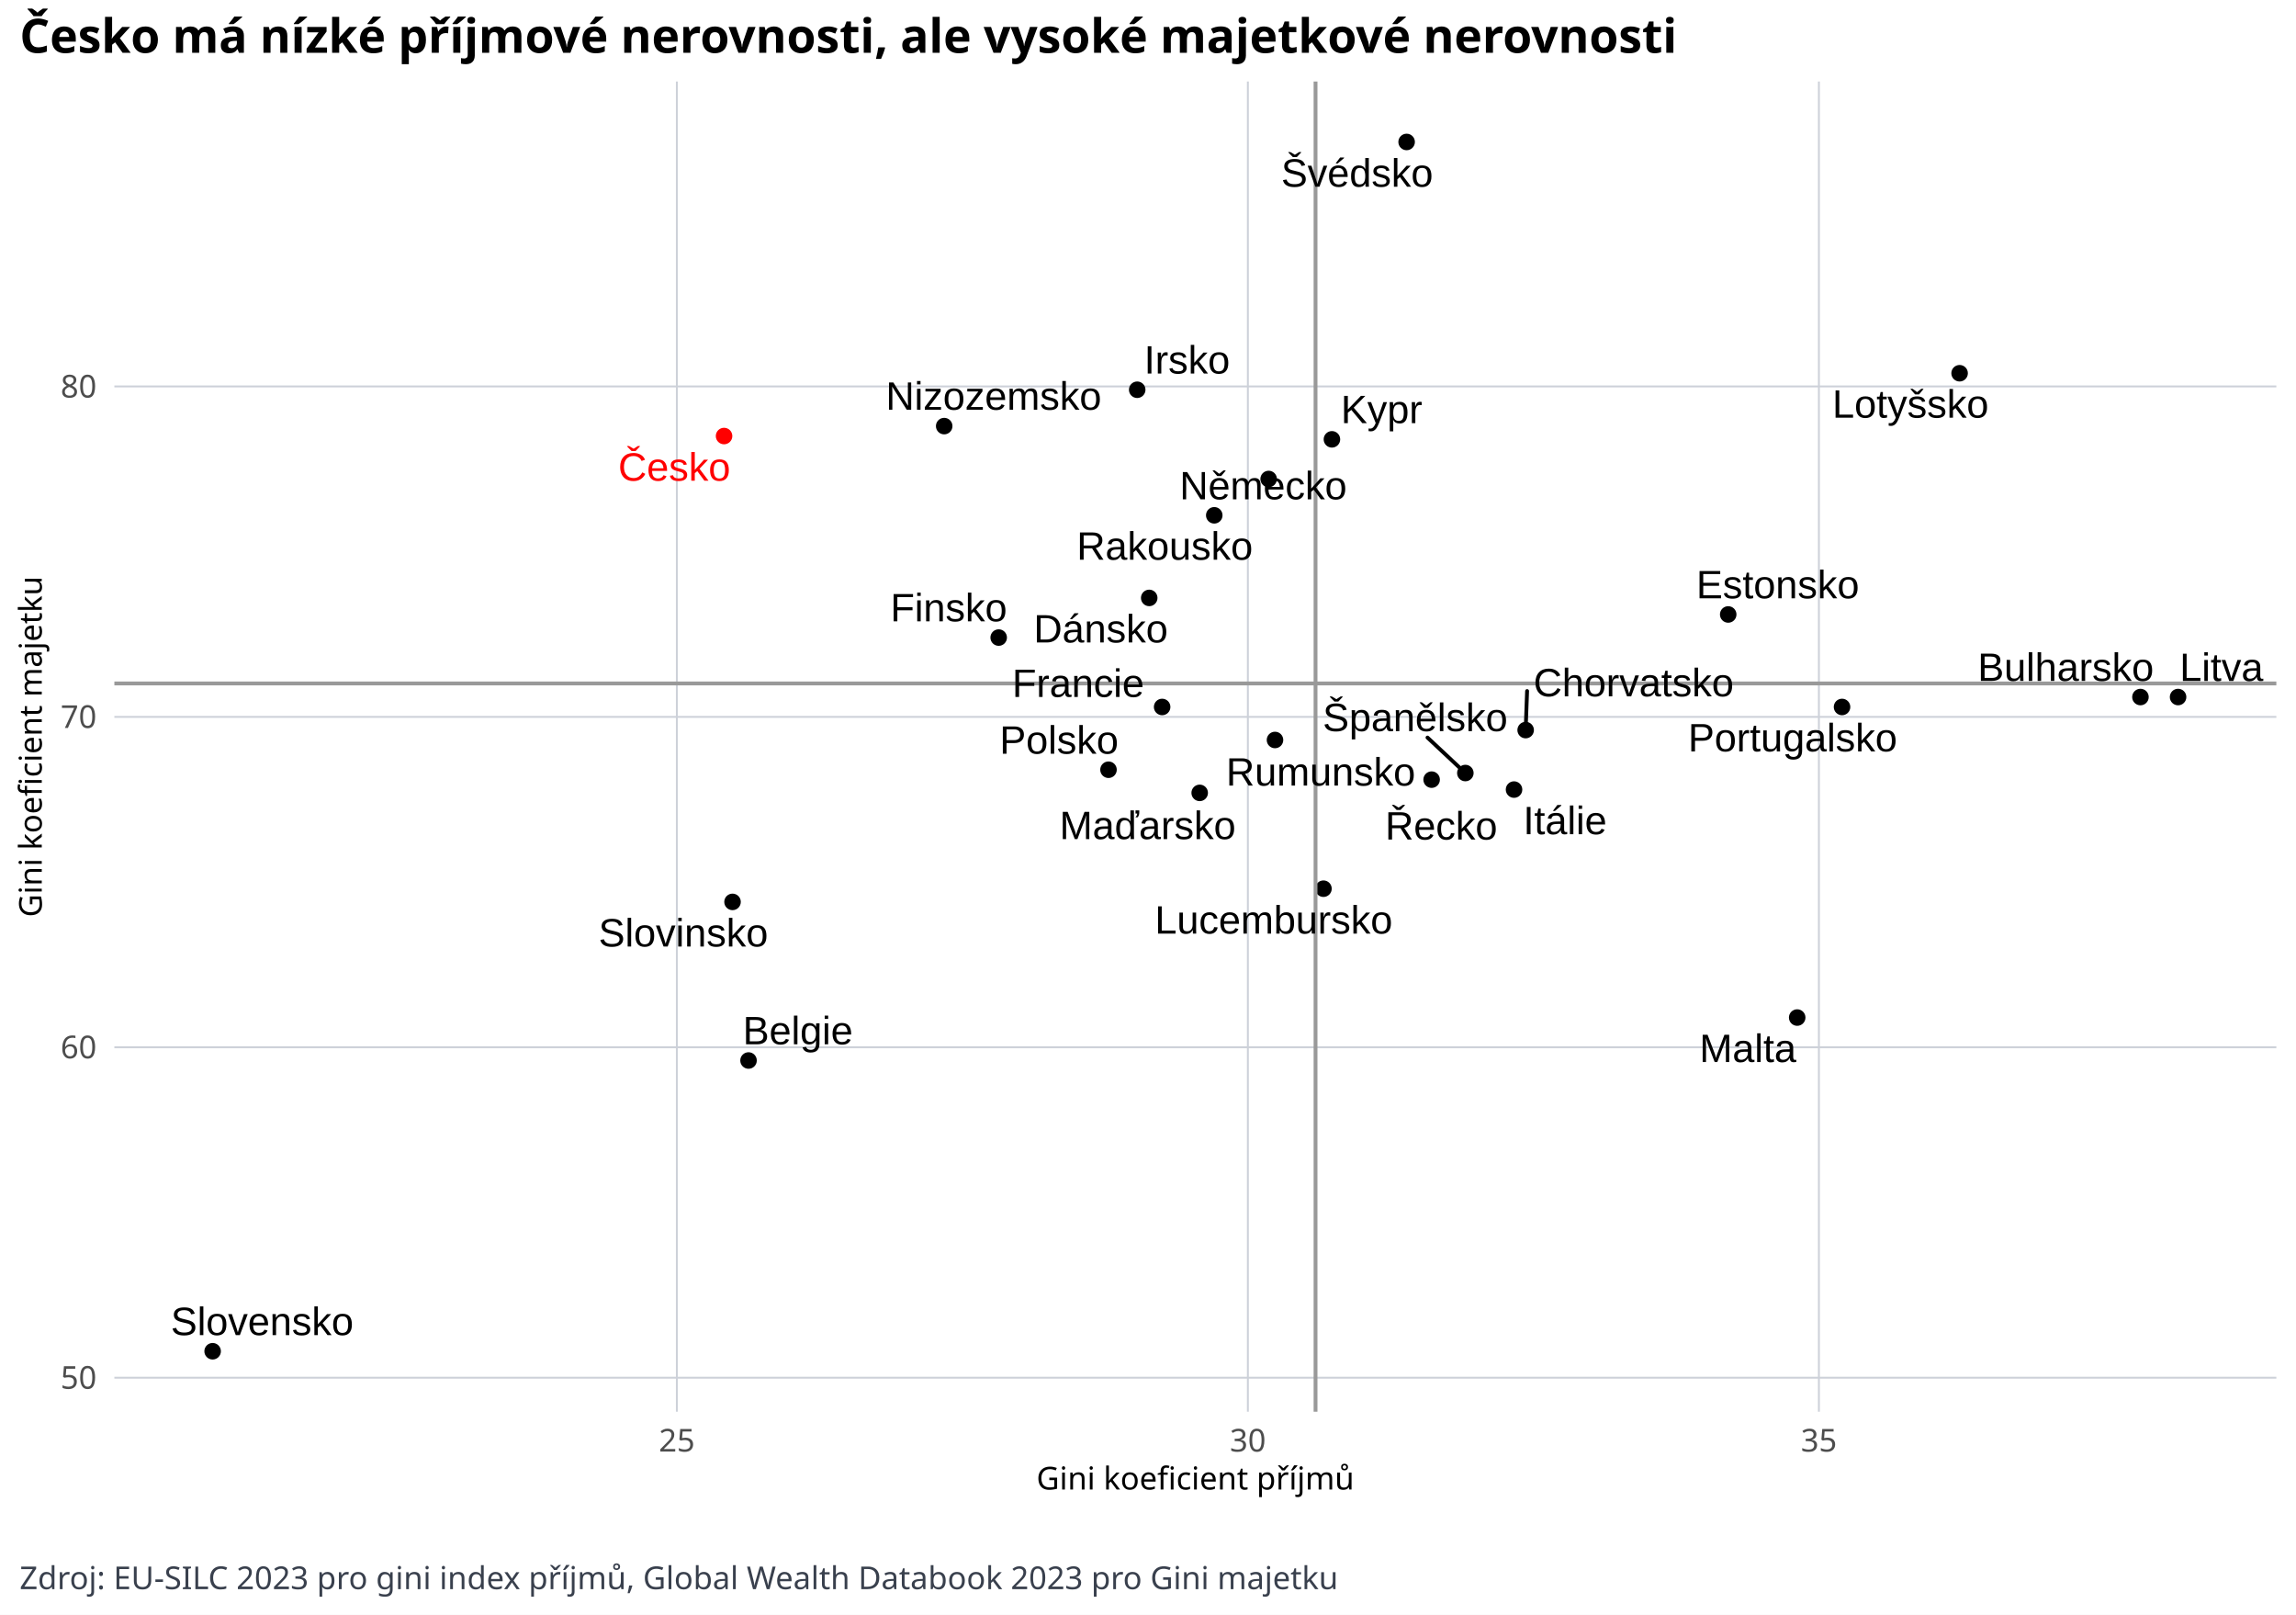
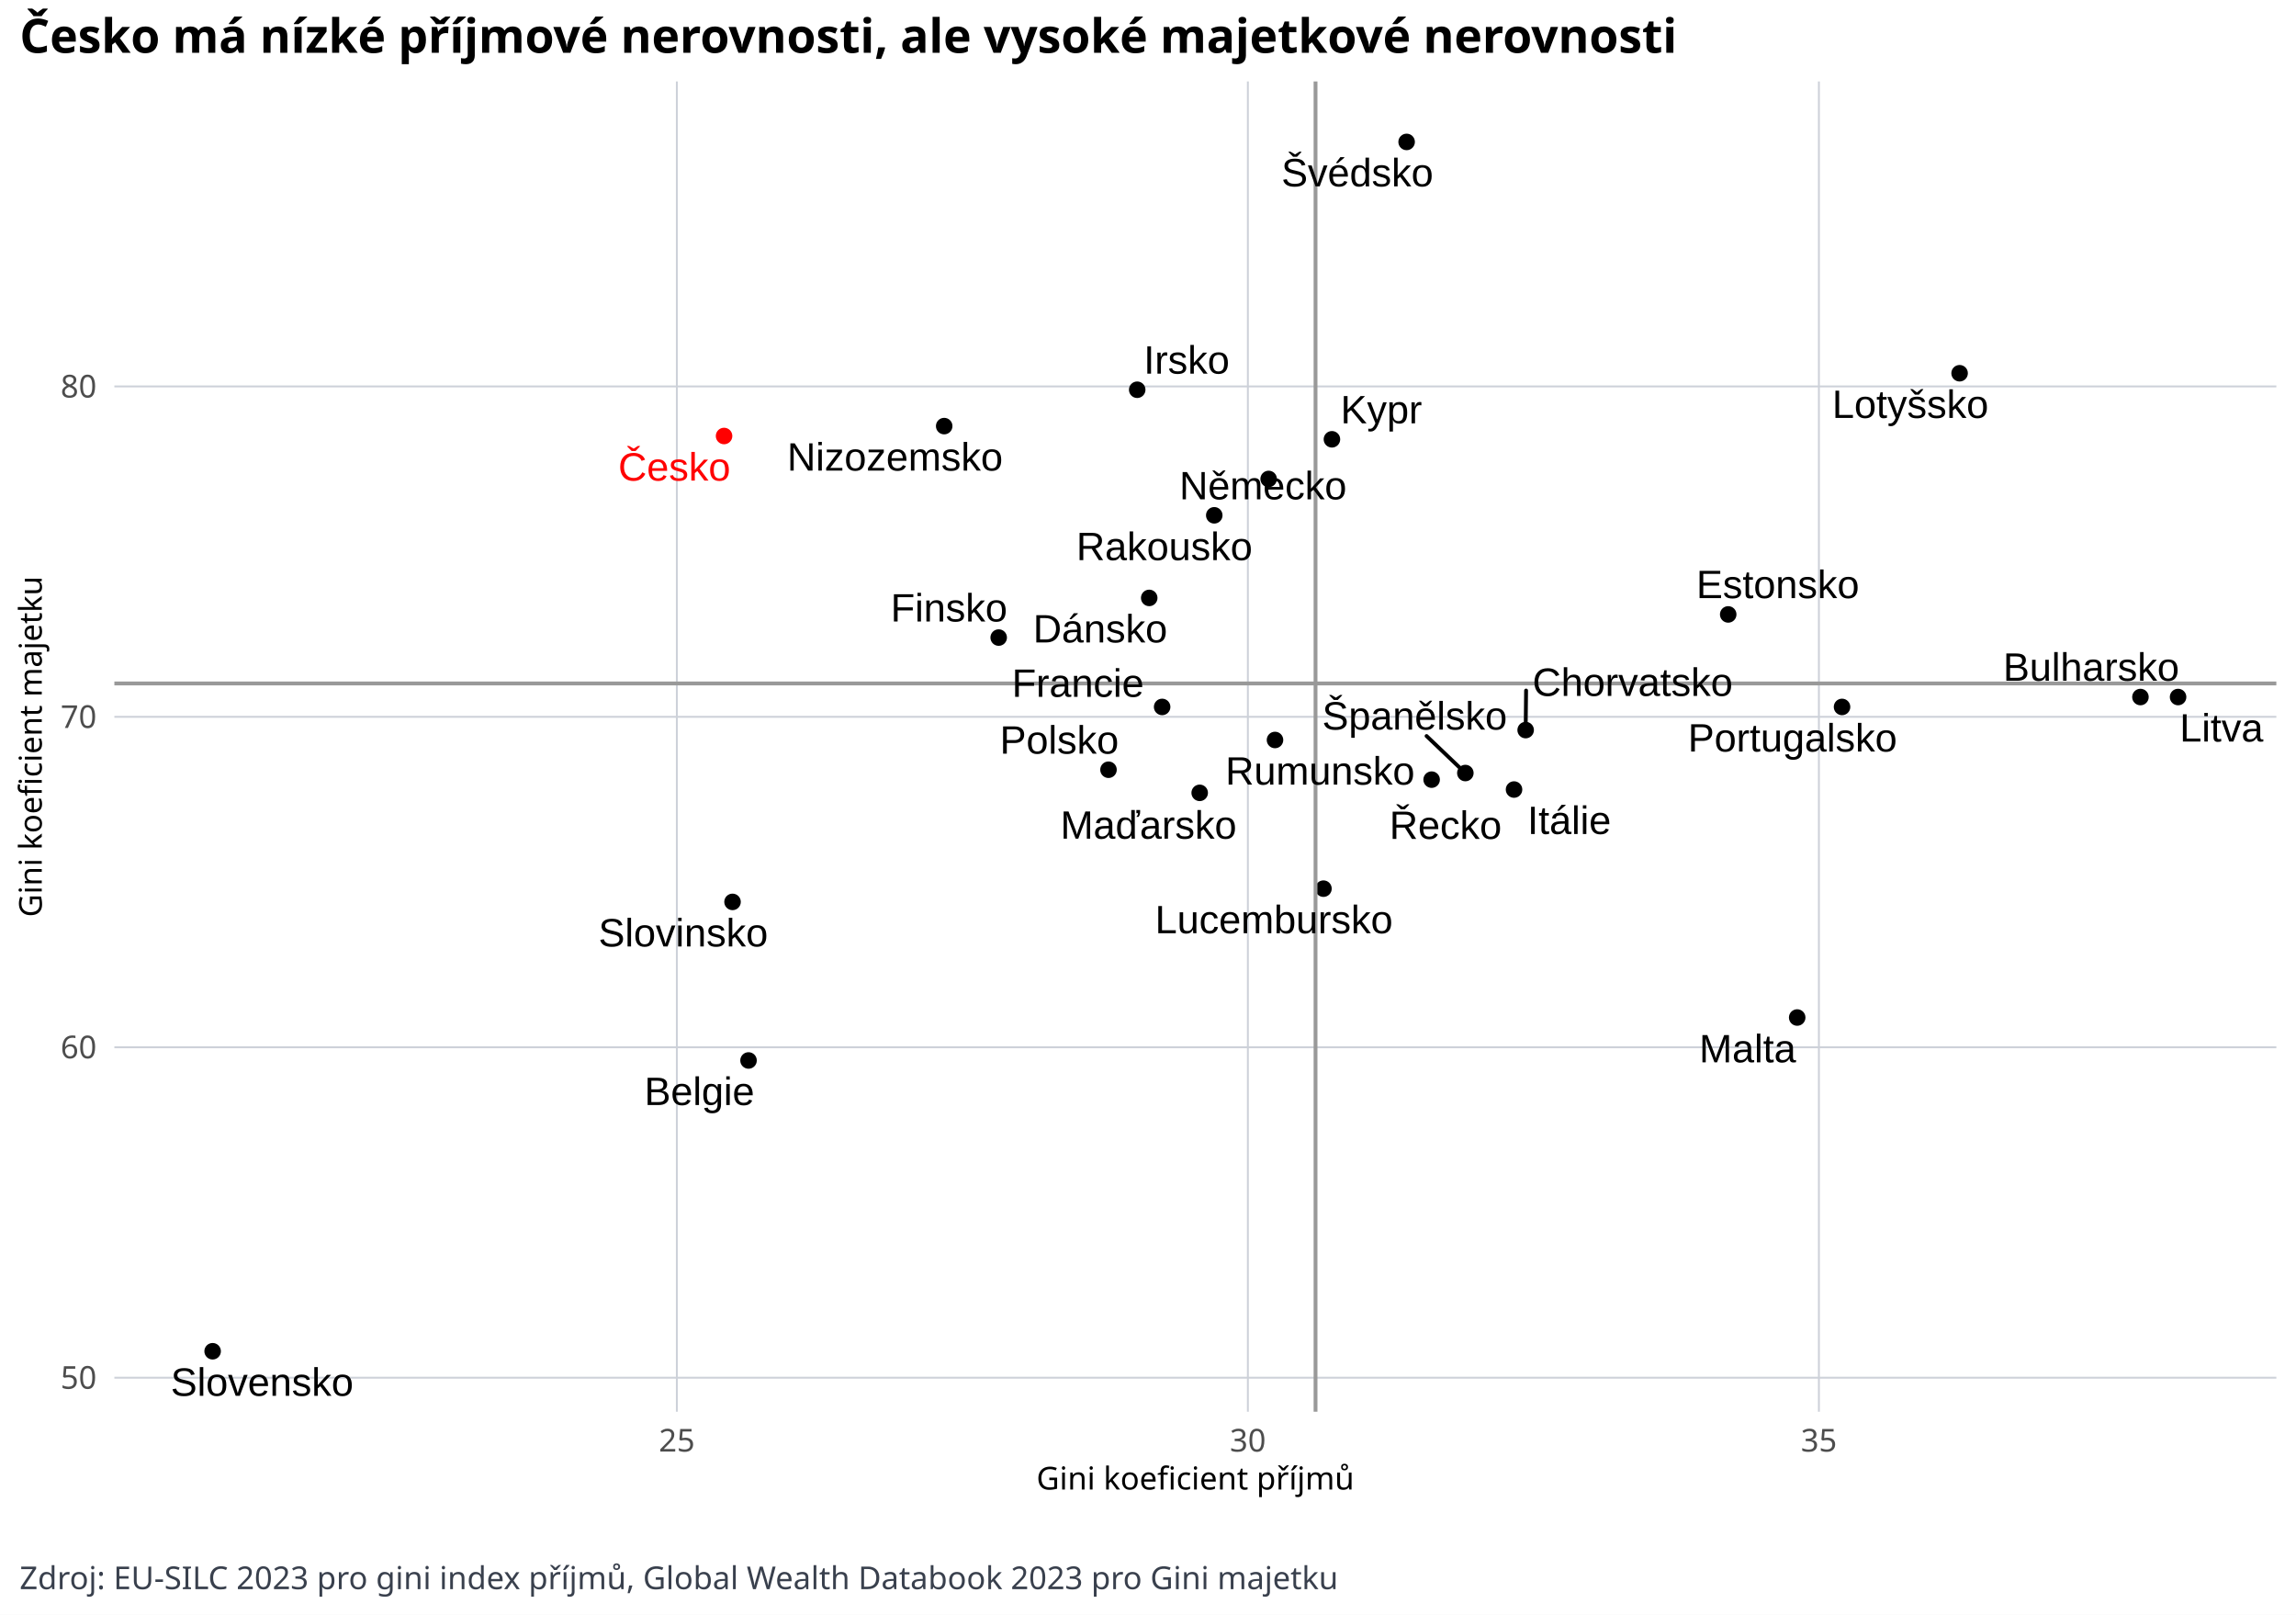
<svg xmlns="http://www.w3.org/2000/svg" class="svglite" width="640.00pt" height="450.00pt" viewBox="0 0 640.00 450.00">
  <defs>
    <style type="text/css">
    .svglite line, .svglite polyline, .svglite polygon, .svglite path, .svglite rect, .svglite circle {
      fill: none;
      stroke: #000000;
      stroke-linecap: round;
      stroke-linejoin: round;
      stroke-miterlimit: 10.00;
    }
    .svglite text {
      white-space: pre;
    }
  </style>
  </defs>
  <rect width="100%" height="100%" style="stroke: none; fill: #FFFFFF;" />
  <defs>
    <clipPath id="cpMC4wMHw2NDAuMDB8MC4wMHw0NTAuMDA=">
      <rect x="0.00" y="0.00" width="640.00" height="450.00" />
    </clipPath>
  </defs>
  <g clip-path="url(#cpMC4wMHw2NDAuMDB8MC4wMHw0NTAuMDA=)">
</g>
  <defs>
-     <clipPath id="cpMzEuODh8NjM0LjUyfDIyLjcxfDM5My40MA==">
-       <rect x="31.88" y="22.71" width="602.64" height="370.69" />
+     <clipPath id="cpMzEuODh8NjM0LjUyfDIyLjcwfDM5My40MA==">
+       <rect x="31.88" y="22.70" width="602.64" height="370.70" />
    </clipPath>
  </defs>
-   <g clip-path="url(#cpMzEuODh8NjM0LjUyfDIyLjcxfDM5My40MA==)">
+   <g clip-path="url(#cpMzEuODh8NjM0LjUyfDIyLjcwfDM5My40MA==)">
    <polyline points="31.88,383.92 634.52,383.92 " style="stroke-width: 0.53; stroke: #CDD1D9; stroke-linecap: butt;" />
    <polyline points="31.88,291.84 634.52,291.84 " style="stroke-width: 0.53; stroke: #CDD1D9; stroke-linecap: butt;" />
-     <polyline points="31.88,199.77 634.52,199.77 " style="stroke-width: 0.53; stroke: #CDD1D9; stroke-linecap: butt;" />
+     <polyline points="31.88,199.76 634.52,199.76 " style="stroke-width: 0.53; stroke: #CDD1D9; stroke-linecap: butt;" />
    <polyline points="31.88,107.69 634.52,107.69 " style="stroke-width: 0.53; stroke: #CDD1D9; stroke-linecap: butt;" />
-     <polyline points="188.67,393.40 188.67,22.71 " style="stroke-width: 0.53; stroke: #CDD1D9; stroke-linecap: butt;" />
-     <polyline points="347.84,393.40 347.84,22.71 " style="stroke-width: 0.53; stroke: #CDD1D9; stroke-linecap: butt;" />
-     <polyline points="507.01,393.40 507.01,22.71 " style="stroke-width: 0.53; stroke: #CDD1D9; stroke-linecap: butt;" />
+     <polyline points="188.67,393.40 188.67,22.70 " style="stroke-width: 0.53; stroke: #CDD1D9; stroke-linecap: butt;" />
+     <polyline points="347.84,393.40 347.84,22.70 " style="stroke-width: 0.53; stroke: #CDD1D9; stroke-linecap: butt;" />
+     <polyline points="507.01,393.40 507.01,22.70 " style="stroke-width: 0.53; stroke: #CDD1D9; stroke-linecap: butt;" />
    <circle cx="338.47" cy="143.60" r="1.95" style="stroke-width: 0.71; fill: #000000;" />
-     <circle cx="208.65" cy="295.53" r="1.95" style="stroke-width: 0.71; fill: #000000;" />
-     <circle cx="353.63" cy="133.48" r="1.95" style="stroke-width: 0.71; fill: #000000;" />
+     <circle cx="208.65" cy="295.52" r="1.95" style="stroke-width: 0.71; fill: #000000;" />
+     <circle cx="353.63" cy="133.47" r="1.95" style="stroke-width: 0.71; fill: #000000;" />
    <circle cx="320.34" cy="166.62" r="1.95" style="stroke-width: 0.71; fill: #000000;" />
    <circle cx="399.06" cy="217.26" r="1.95" style="stroke-width: 0.71; fill: #000000;" />
    <circle cx="408.46" cy="215.42" r="1.95" style="stroke-width: 0.71; fill: #000000;" />
    <circle cx="278.38" cy="177.67" r="1.95" style="stroke-width: 0.71; fill: #000000;" />
    <circle cx="263.19" cy="118.74" r="1.95" style="stroke-width: 0.71; fill: #000000;" />
-     <circle cx="392.09" cy="39.56" r="1.95" style="stroke-width: 0.71; fill: #000000;" />
-     <circle cx="422.03" cy="220.03" r="1.95" style="stroke-width: 0.71; fill: #000000;" />
-     <circle cx="201.83" cy="121.51" r="1.95" style="stroke-width: 0.71; stroke: #FF0000; fill: #FF0000;" />
+     <circle cx="392.09" cy="39.55" r="1.95" style="stroke-width: 0.71; fill: #000000;" />
+     <circle cx="422.03" cy="220.02" r="1.95" style="stroke-width: 0.71; fill: #000000;" />
+     <circle cx="201.83" cy="121.50" r="1.95" style="stroke-width: 0.71; stroke: #FF0000; fill: #FF0000;" />
    <circle cx="59.27" cy="376.55" r="1.95" style="stroke-width: 0.71; fill: #000000;" />
    <circle cx="596.64" cy="194.24" r="1.95" style="stroke-width: 0.71; fill: #000000;" />
-     <circle cx="371.27" cy="122.43" r="1.95" style="stroke-width: 0.71; fill: #000000;" />
-     <circle cx="481.73" cy="171.23" r="1.95" style="stroke-width: 0.71; fill: #000000;" />
-     <circle cx="323.94" cy="197.01" r="1.95" style="stroke-width: 0.71; fill: #000000;" />
+     <circle cx="371.27" cy="122.42" r="1.95" style="stroke-width: 0.71; fill: #000000;" />
+     <circle cx="481.73" cy="171.22" r="1.95" style="stroke-width: 0.71; fill: #000000;" />
+     <circle cx="323.94" cy="197.00" r="1.95" style="stroke-width: 0.71; fill: #000000;" />
    <circle cx="425.27" cy="203.45" r="1.95" style="stroke-width: 0.71; fill: #000000;" />
-     <circle cx="334.41" cy="220.95" r="1.95" style="stroke-width: 0.71; fill: #000000;" />
+     <circle cx="334.41" cy="220.94" r="1.95" style="stroke-width: 0.71; fill: #000000;" />
    <circle cx="316.99" cy="108.61" r="1.95" style="stroke-width: 0.71; fill: #000000;" />
    <circle cx="607.13" cy="194.24" r="1.95" style="stroke-width: 0.71; fill: #000000;" />
-     <circle cx="368.91" cy="247.65" r="1.95" style="stroke-width: 0.71; fill: #000000;" />
+     <circle cx="368.91" cy="247.64" r="1.95" style="stroke-width: 0.71; fill: #000000;" />
    <circle cx="546.23" cy="104.01" r="1.95" style="stroke-width: 0.71; fill: #000000;" />
-     <circle cx="500.96" cy="283.56" r="1.95" style="stroke-width: 0.71; fill: #000000;" />
+     <circle cx="500.96" cy="283.55" r="1.95" style="stroke-width: 0.71; fill: #000000;" />
    <circle cx="308.99" cy="214.50" r="1.95" style="stroke-width: 0.71; fill: #000000;" />
-     <circle cx="513.46" cy="197.01" r="1.95" style="stroke-width: 0.71; fill: #000000;" />
+     <circle cx="513.46" cy="197.00" r="1.95" style="stroke-width: 0.71; fill: #000000;" />
    <circle cx="355.40" cy="206.21" r="1.95" style="stroke-width: 0.71; fill: #000000;" />
    <circle cx="204.19" cy="251.33" r="1.95" style="stroke-width: 0.71; fill: #000000;" />
-     <line x1="366.70" y1="393.40" x2="366.70" y2="22.71" style="stroke-width: 1.07; stroke: #999999; stroke-linecap: butt;" />
+     <line x1="366.70" y1="393.40" x2="366.70" y2="22.70" style="stroke-width: 1.07; stroke: #999999; stroke-linecap: butt;" />
    <line x1="31.88" y1="190.46" x2="634.52" y2="190.46" style="stroke-width: 1.07; stroke: #999999; stroke-linecap: butt;" />
-     <line x1="397.91" y1="205.54" x2="407.67" y2="214.68" style="stroke-width: 1.07;" />
-     <line x1="425.67" y1="192.57" x2="425.30" y2="202.57" style="stroke-width: 1.07;" />
-     <text x="324.67" y="155.98" text-anchor="middle" style="font-size: 11.04px; font-family: &quot;Arial&quot;;" textLength="49.05px" lengthAdjust="spacingAndGlyphs">Rakousko</text>
-     <text x="222.40" y="291.01" text-anchor="middle" style="font-size: 11.04px; font-family: &quot;Arial&quot;;" textLength="30.66px" lengthAdjust="spacingAndGlyphs">Belgie</text>
-     <text x="352.12" y="139.14" text-anchor="middle" style="font-size: 11.04px; font-family: &quot;Arial&quot;;" textLength="46.58px" lengthAdjust="spacingAndGlyphs">Německo</text>
-     <text x="306.84" y="179.03" text-anchor="middle" style="font-size: 11.04px; font-family: &quot;Arial&quot;;" textLength="37.40px" lengthAdjust="spacingAndGlyphs">Dánsko</text>
-     <text x="401.74" y="233.95" text-anchor="middle" style="font-size: 11.04px; font-family: &quot;Arial&quot;;" textLength="31.26px" lengthAdjust="spacingAndGlyphs">Řecko</text>
-     <text x="394.47" y="203.74" text-anchor="middle" style="font-size: 11.04px; font-family: &quot;Arial&quot;;" textLength="51.51px" lengthAdjust="spacingAndGlyphs">Španělsko</text>
-     <text x="264.45" y="173.14" text-anchor="middle" style="font-size: 11.04px; font-family: &quot;Arial&quot;;" textLength="32.49px" lengthAdjust="spacingAndGlyphs">Finsko</text>
-     <text x="276.97" y="114.18" text-anchor="middle" style="font-size: 11.04px; font-family: &quot;Arial&quot;;" textLength="60.06px" lengthAdjust="spacingAndGlyphs">Nizozemsko</text>
-     <text x="378.29" y="52.03" text-anchor="middle" style="font-size: 11.04px; font-family: &quot;Arial&quot;;" textLength="42.31px" lengthAdjust="spacingAndGlyphs">Švédsko</text>
-     <text x="436.24" y="232.47" text-anchor="middle" style="font-size: 11.04px; font-family: &quot;Arial&quot;;" textLength="23.30px" lengthAdjust="spacingAndGlyphs">Itálie</text>
-     <text x="187.96" y="133.95" text-anchor="middle" style="font-size: 11.04px;fill: #FF0000; font-family: &quot;Arial&quot;;" textLength="31.26px" lengthAdjust="spacingAndGlyphs">Česko</text>
-     <text x="73.07" y="372.05" text-anchor="middle" style="font-size: 11.04px; font-family: &quot;Arial&quot;;" textLength="50.89px" lengthAdjust="spacingAndGlyphs">Slovensko</text>
-     <text x="575.81" y="189.74" text-anchor="middle" style="font-size: 11.04px; font-family: &quot;Arial&quot;;" textLength="49.05px" lengthAdjust="spacingAndGlyphs">Bulharsko</text>
-     <text x="385.11" y="117.91" text-anchor="middle" style="font-size: 11.04px; font-family: &quot;Arial&quot;;" textLength="22.68px" lengthAdjust="spacingAndGlyphs">Kypr</text>
-     <text x="495.54" y="166.73" text-anchor="middle" style="font-size: 11.04px; font-family: &quot;Arial&quot;;" textLength="45.37px" lengthAdjust="spacingAndGlyphs">Estonsko</text>
-     <text x="300.54" y="194.21" text-anchor="middle" style="font-size: 11.04px; font-family: &quot;Arial&quot;;" textLength="36.78px" lengthAdjust="spacingAndGlyphs">Francie</text>
-     <text x="455.36" y="194.05" text-anchor="middle" style="font-size: 11.04px; font-family: &quot;Arial&quot;;" textLength="55.79px" lengthAdjust="spacingAndGlyphs">Chorvatsko</text>
-     <text x="319.90" y="233.83" text-anchor="middle" style="font-size: 11.04px; font-family: &quot;Arial&quot;;" textLength="49.57px" lengthAdjust="spacingAndGlyphs">Maďarsko</text>
-     <text x="330.87" y="104.09" text-anchor="middle" style="font-size: 11.04px; font-family: &quot;Arial&quot;;" textLength="23.90px" lengthAdjust="spacingAndGlyphs">Irsko</text>
-     <text x="619.23" y="189.76" text-anchor="middle" style="font-size: 11.04px; font-family: &quot;Arial&quot;;" textLength="23.30px" lengthAdjust="spacingAndGlyphs">Litva</text>
-     <text x="355.03" y="260.16" text-anchor="middle" style="font-size: 11.04px; font-family: &quot;Arial&quot;;" textLength="66.21px" lengthAdjust="spacingAndGlyphs">Lucembursko</text>
-     <text x="532.54" y="116.39" text-anchor="middle" style="font-size: 11.04px; font-family: &quot;Arial&quot;;" textLength="43.53px" lengthAdjust="spacingAndGlyphs">Lotyšsko</text>
-     <text x="487.21" y="295.95" text-anchor="middle" style="font-size: 11.04px; font-family: &quot;Arial&quot;;" textLength="26.97px" lengthAdjust="spacingAndGlyphs">Malta</text>
-     <text x="295.20" y="210.03" text-anchor="middle" style="font-size: 11.04px; font-family: &quot;Arial&quot;;" textLength="33.11px" lengthAdjust="spacingAndGlyphs">Polsko</text>
-     <text x="499.69" y="209.38" text-anchor="middle" style="font-size: 11.04px; font-family: &quot;Arial&quot;;" textLength="58.25px" lengthAdjust="spacingAndGlyphs">Portugalsko</text>
-     <text x="368.15" y="218.92" text-anchor="middle" style="font-size: 11.04px; font-family: &quot;Arial&quot;;" textLength="52.72px" lengthAdjust="spacingAndGlyphs">Rumunsko</text>
-     <text x="190.47" y="263.76" text-anchor="middle" style="font-size: 11.04px; font-family: &quot;Arial&quot;;" textLength="47.20px" lengthAdjust="spacingAndGlyphs">Slovinsko</text>
+     <line x1="397.65" y1="205.11" x2="407.68" y2="214.68" style="stroke-width: 1.07;" />
+     <line x1="425.39" y1="192.43" x2="425.28" y2="202.56" style="stroke-width: 1.07;" />
+     <text x="324.57" y="156.09" text-anchor="middle" style="font-size: 11.04px; font-family: &quot;Arial&quot;;" textLength="49.05px" lengthAdjust="spacingAndGlyphs">Rakousko</text>
+     <text x="194.96" y="307.94" text-anchor="middle" style="font-size: 11.04px; font-family: &quot;Arial&quot;;" textLength="30.66px" lengthAdjust="spacingAndGlyphs">Belgie</text>
+     <text x="352.06" y="139.15" text-anchor="middle" style="font-size: 11.04px; font-family: &quot;Arial&quot;;" textLength="46.58px" lengthAdjust="spacingAndGlyphs">Německo</text>
+     <text x="306.68" y="179.02" text-anchor="middle" style="font-size: 11.04px; font-family: &quot;Arial&quot;;" textLength="37.40px" lengthAdjust="spacingAndGlyphs">Dánsko</text>
+     <text x="402.94" y="233.77" text-anchor="middle" style="font-size: 11.04px; font-family: &quot;Arial&quot;;" textLength="31.26px" lengthAdjust="spacingAndGlyphs">Řecko</text>
+     <text x="394.32" y="203.31" text-anchor="middle" style="font-size: 11.04px; font-family: &quot;Arial&quot;;" textLength="51.51px" lengthAdjust="spacingAndGlyphs">Španělsko</text>
+     <text x="264.53" y="173.19" text-anchor="middle" style="font-size: 11.04px; font-family: &quot;Arial&quot;;" textLength="32.49px" lengthAdjust="spacingAndGlyphs">Finsko</text>
+     <text x="249.47" y="131.13" text-anchor="middle" style="font-size: 11.04px; font-family: &quot;Arial&quot;;" textLength="60.06px" lengthAdjust="spacingAndGlyphs">Nizozemsko</text>
+     <text x="378.35" y="51.94" text-anchor="middle" style="font-size: 11.04px; font-family: &quot;Arial&quot;;" textLength="42.31px" lengthAdjust="spacingAndGlyphs">Švédsko</text>
+     <text x="437.42" y="232.41" text-anchor="middle" style="font-size: 11.04px; font-family: &quot;Arial&quot;;" textLength="23.30px" lengthAdjust="spacingAndGlyphs">Itálie</text>
+     <text x="187.97" y="133.93" text-anchor="middle" style="font-size: 11.04px;fill: #FF0000; font-family: &quot;Arial&quot;;" textLength="31.26px" lengthAdjust="spacingAndGlyphs">Česko</text>
+     <text x="73.05" y="388.97" text-anchor="middle" style="font-size: 11.04px; font-family: &quot;Arial&quot;;" textLength="50.89px" lengthAdjust="spacingAndGlyphs">Slovensko</text>
+     <text x="582.90" y="189.70" text-anchor="middle" style="font-size: 11.04px; font-family: &quot;Arial&quot;;" textLength="49.05px" lengthAdjust="spacingAndGlyphs">Bulharsko</text>
+     <text x="385.03" y="117.96" text-anchor="middle" style="font-size: 11.04px; font-family: &quot;Arial&quot;;" textLength="22.68px" lengthAdjust="spacingAndGlyphs">Kypr</text>
+     <text x="495.55" y="166.68" text-anchor="middle" style="font-size: 11.04px; font-family: &quot;Arial&quot;;" textLength="45.37px" lengthAdjust="spacingAndGlyphs">Estonsko</text>
+     <text x="300.47" y="194.19" text-anchor="middle" style="font-size: 11.04px; font-family: &quot;Arial&quot;;" textLength="36.78px" lengthAdjust="spacingAndGlyphs">Francie</text>
+     <text x="455.08" y="193.93" text-anchor="middle" style="font-size: 11.04px; font-family: &quot;Arial&quot;;" textLength="55.79px" lengthAdjust="spacingAndGlyphs">Chorvatsko</text>
+     <text x="320.14" y="233.72" text-anchor="middle" style="font-size: 11.04px; font-family: &quot;Arial&quot;;" textLength="49.57px" lengthAdjust="spacingAndGlyphs">Maďarsko</text>
+     <text x="330.76" y="104.12" text-anchor="middle" style="font-size: 11.04px; font-family: &quot;Arial&quot;;" textLength="23.90px" lengthAdjust="spacingAndGlyphs">Irsko</text>
+     <text x="619.23" y="206.65" text-anchor="middle" style="font-size: 11.04px; font-family: &quot;Arial&quot;;" textLength="23.30px" lengthAdjust="spacingAndGlyphs">Litva</text>
+     <text x="355.10" y="260.07" text-anchor="middle" style="font-size: 11.04px; font-family: &quot;Arial&quot;;" textLength="66.21px" lengthAdjust="spacingAndGlyphs">Lucembursko</text>
+     <text x="532.50" y="116.47" text-anchor="middle" style="font-size: 11.04px; font-family: &quot;Arial&quot;;" textLength="43.53px" lengthAdjust="spacingAndGlyphs">Lotyšsko</text>
+     <text x="487.14" y="296.03" text-anchor="middle" style="font-size: 11.04px; font-family: &quot;Arial&quot;;" textLength="26.97px" lengthAdjust="spacingAndGlyphs">Malta</text>
+     <text x="295.27" y="210.02" text-anchor="middle" style="font-size: 11.04px; font-family: &quot;Arial&quot;;" textLength="33.11px" lengthAdjust="spacingAndGlyphs">Polsko</text>
+     <text x="499.65" y="209.43" text-anchor="middle" style="font-size: 11.04px; font-family: &quot;Arial&quot;;" textLength="58.25px" lengthAdjust="spacingAndGlyphs">Portugalsko</text>
+     <text x="367.96" y="218.65" text-anchor="middle" style="font-size: 11.04px; font-family: &quot;Arial&quot;;" textLength="52.72px" lengthAdjust="spacingAndGlyphs">Rumunsko</text>
+     <text x="190.44" y="263.75" text-anchor="middle" style="font-size: 11.04px; font-family: &quot;Arial&quot;;" textLength="47.20px" lengthAdjust="spacingAndGlyphs">Slovinsko</text>
  </g>
  <g clip-path="url(#cpMC4wMHw2NDAuMDB8MC4wMHw0NTAuMDA=)">
    <text x="26.95" y="387.00" text-anchor="end" style="font-size: 8.80px;fill: #4D4D4D; font-family: &quot;Haffer&quot;;" textLength="10.51px" lengthAdjust="spacingAndGlyphs">50</text>
    <text x="26.95" y="294.92" text-anchor="end" style="font-size: 8.80px;fill: #4D4D4D; font-family: &quot;Haffer&quot;;" textLength="10.89px" lengthAdjust="spacingAndGlyphs">60</text>
    <text x="26.95" y="202.85" text-anchor="end" style="font-size: 8.80px;fill: #4D4D4D; font-family: &quot;Haffer&quot;;" textLength="10.13px" lengthAdjust="spacingAndGlyphs">70</text>
-     <text x="26.95" y="110.78" text-anchor="end" style="font-size: 8.80px;fill: #4D4D4D; font-family: &quot;Haffer&quot;;" textLength="10.66px" lengthAdjust="spacingAndGlyphs">80</text>
+     <text x="26.95" y="110.77" text-anchor="end" style="font-size: 8.80px;fill: #4D4D4D; font-family: &quot;Haffer&quot;;" textLength="10.66px" lengthAdjust="spacingAndGlyphs">80</text>
    <text x="188.67" y="404.50" text-anchor="middle" style="font-size: 8.80px;fill: #4D4D4D; font-family: &quot;Haffer&quot;;" textLength="9.91px" lengthAdjust="spacingAndGlyphs">25</text>
    <text x="347.84" y="404.50" text-anchor="middle" style="font-size: 8.80px;fill: #4D4D4D; font-family: &quot;Haffer&quot;;" textLength="10.53px" lengthAdjust="spacingAndGlyphs">30</text>
    <text x="507.01" y="404.50" text-anchor="middle" style="font-size: 8.80px;fill: #4D4D4D; font-family: &quot;Haffer&quot;;" textLength="10.00px" lengthAdjust="spacingAndGlyphs">35</text>
-     <text x="333.20" y="415.08" text-anchor="middle" style="font-size: 8.80px; font-family: &quot;Haffer&quot;;" textLength="83.89px" lengthAdjust="spacingAndGlyphs">Gini koeficient příjmů</text>
-     <text transform="translate(11.64,208.06) rotate(-90)" text-anchor="middle" style="font-size: 8.80px; font-family: &quot;Haffer&quot;;" textLength="90.90px" lengthAdjust="spacingAndGlyphs">Gini koeficient majetku</text>
+     <text x="333.20" y="415.08" text-anchor="middle" style="font-size: 8.80px; font-family: &quot;Haffer&quot;;" textLength="83.90px" lengthAdjust="spacingAndGlyphs">Gini koeficient příjmů</text>
+     <text transform="translate(11.64,208.05) rotate(-90)" text-anchor="middle" style="font-size: 8.80px; font-family: &quot;Haffer&quot;;" textLength="90.90px" lengthAdjust="spacingAndGlyphs">Gini koeficient majetku</text>
    <text x="5.48" y="14.72" style="font-size: 13.20px; font-weight: bold; font-family: &quot;Haffer&quot;;" textLength="425.74px" lengthAdjust="spacingAndGlyphs">Česko má nízké příjmové nerovnosti, ale vysoké majetkové nerovnosti</text>
-     <text x="5.48" y="442.84" style="font-size: 8.80px;fill: #39404D; font-family: &quot;Haffer&quot;;" textLength="355.62px" lengthAdjust="spacingAndGlyphs">Zdroj: EU-SILC 2023 pro gini index příjmů, Global Wealth Databook 2023 pro Gini majetku</text>
+     <text x="5.48" y="442.84" style="font-size: 8.80px;fill: #39404D; font-family: &quot;Haffer&quot;;" textLength="355.63px" lengthAdjust="spacingAndGlyphs">Zdroj: EU-SILC 2023 pro gini index příjmů, Global Wealth Databook 2023 pro Gini majetku</text>
  </g>
</svg>
